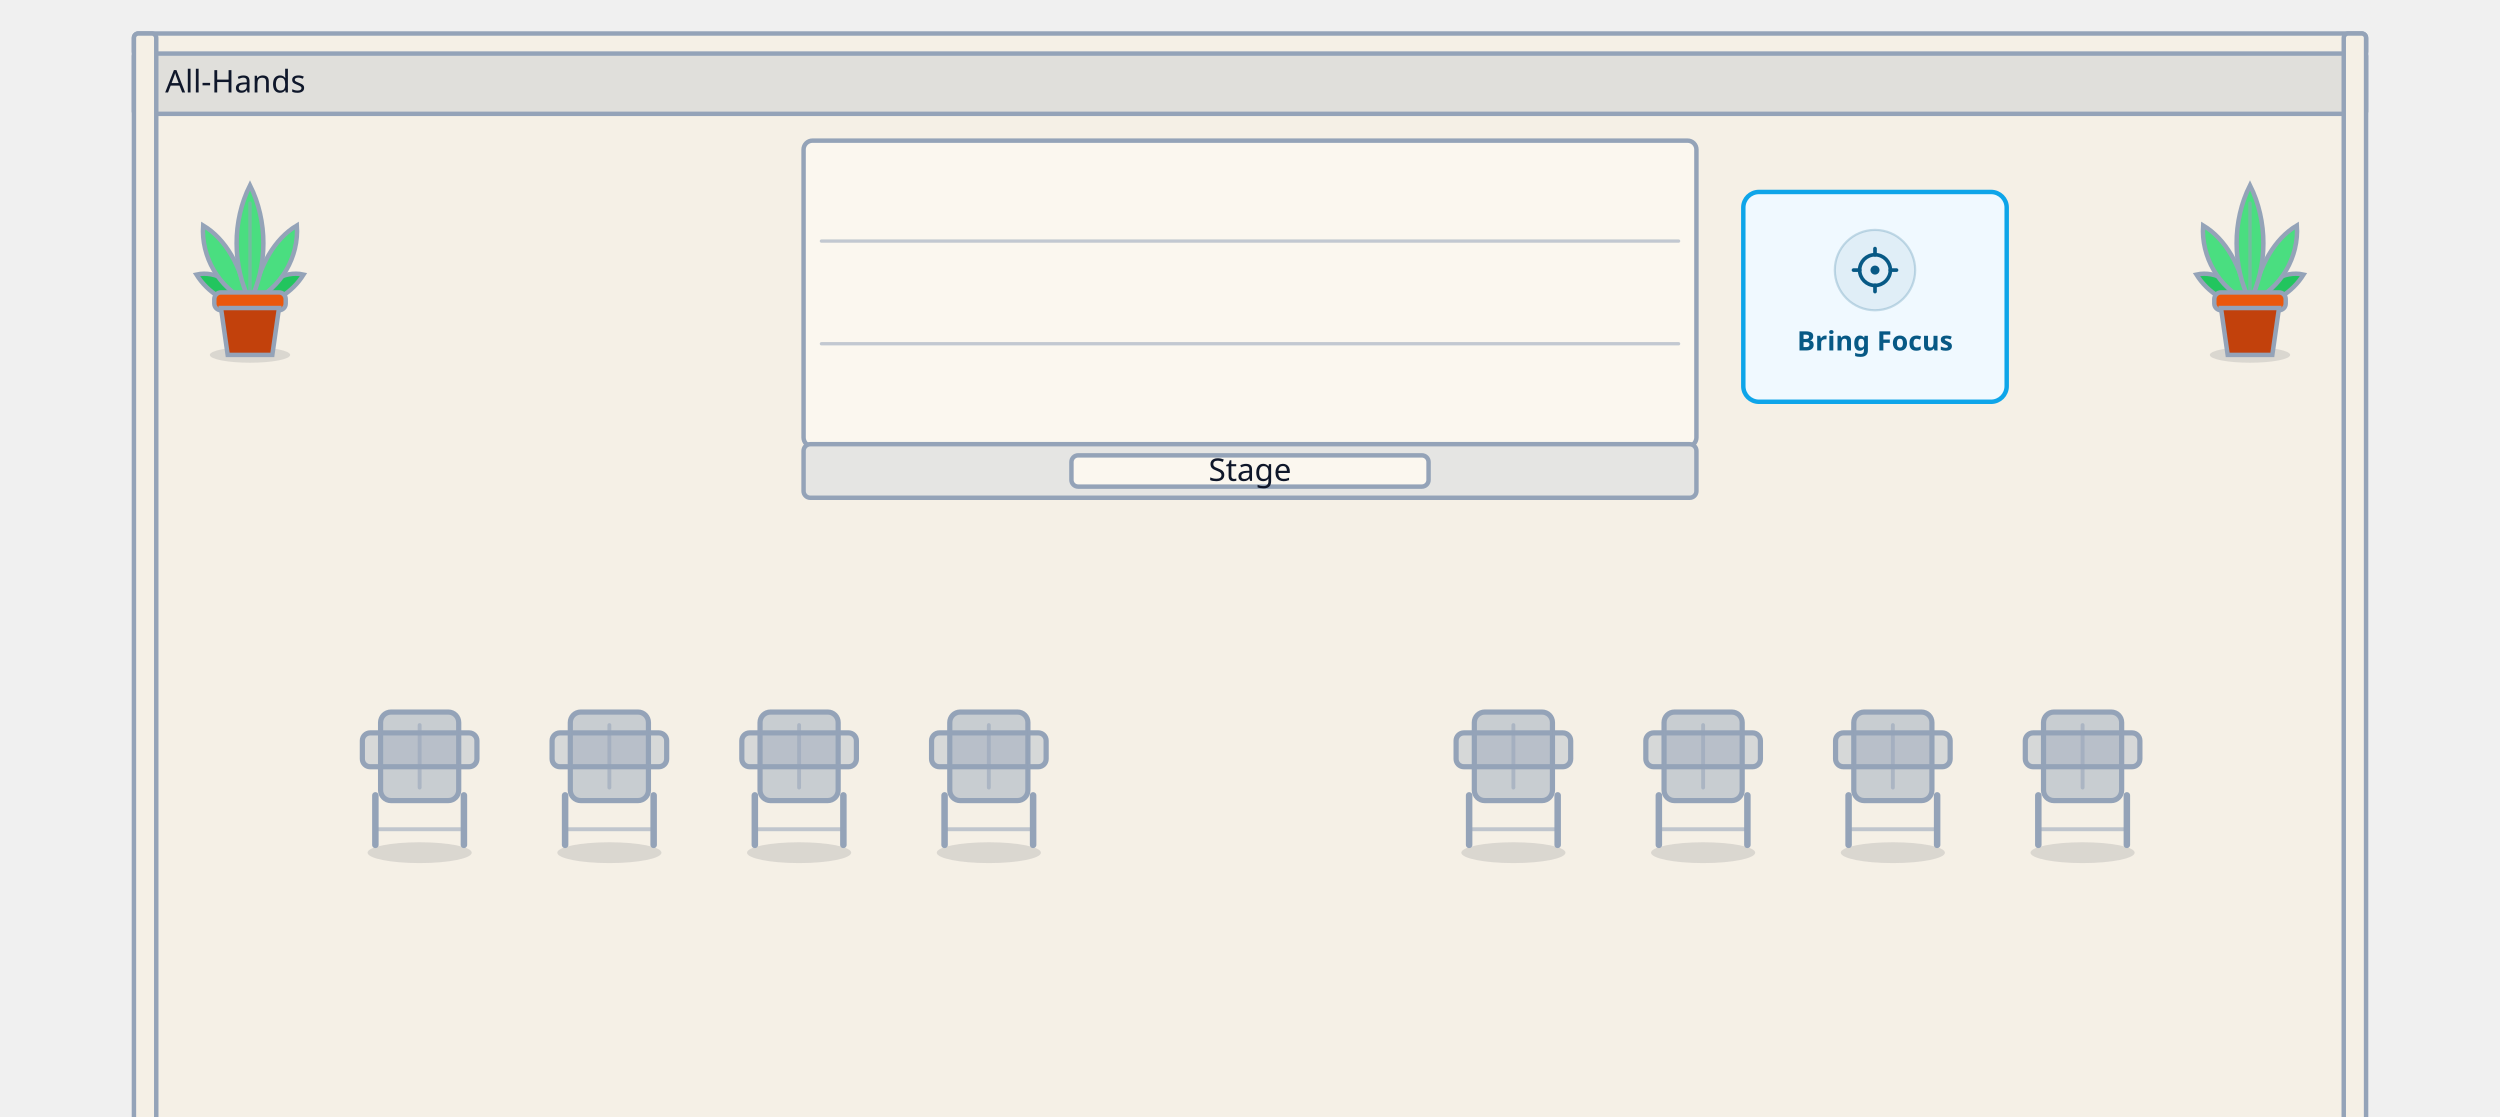
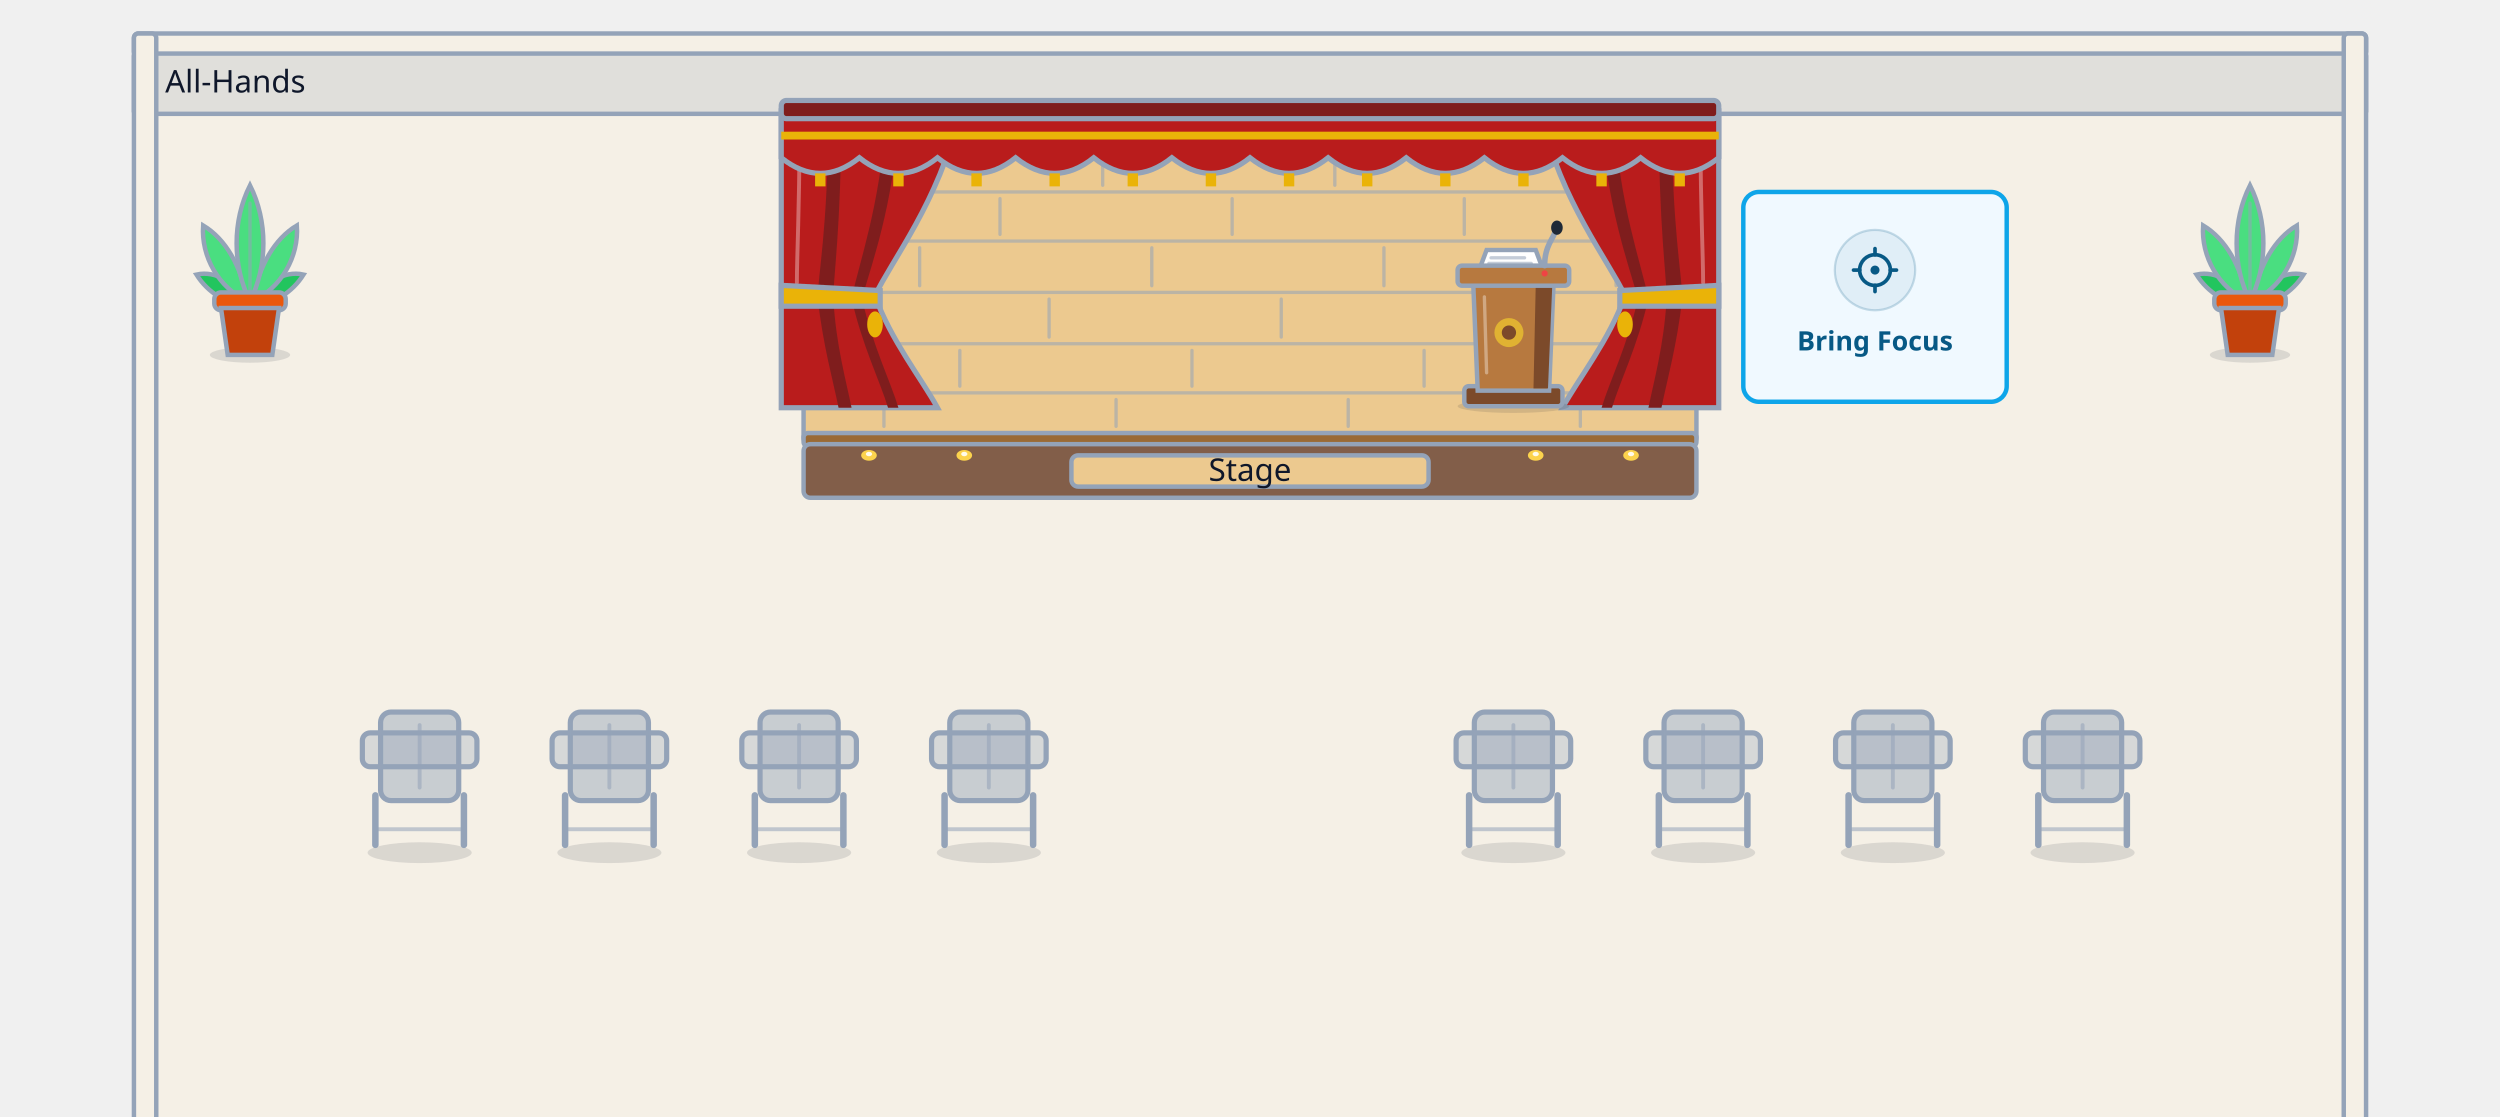
<svg xmlns="http://www.w3.org/2000/svg" width="1120" height="500" viewBox="-560 -577 1120 500">
  <g>
    <g font-family="system-ui, sans-serif">
      <g transform="translate(-500 -562)">
        <rect x="0" y="26" width="1000" height="1074" rx="3" fill="#f5f0e6" />
        <rect x="0" y="0" width="1000" height="10" rx="2" fill="#f5f0e6" stroke="#94a3b8" stroke-width="2" />
        <rect x="0" y="9" width="1000" height="27" rx="1" fill="#f5f0e6" stroke="#94a3b8" stroke-width="2" />
        <rect x="0" y="9" width="1000" height="27" rx="1" fill="#94a3b8" opacity="0.22" />
        <rect x="0" y="0" width="10" height="1100" rx="2" fill="#f5f0e6" stroke="#94a3b8" stroke-width="2" />
        <rect x="990" y="0" width="10" height="1100" rx="2" fill="#f5f0e6" stroke="#94a3b8" stroke-width="2" />
        <rect x="0" y="1090" width="1000" height="10" rx="2" fill="#f5f0e6" stroke="#94a3b8" stroke-width="2" />
      </g>
    </g>
    <text x="-486" y="-541" font-family="system-ui, sans-serif" font-size="14" font-weight="400" fill="#0f172a" text-anchor="start" dominant-baseline="central">
      <tspan x="-486" dy="0">All-Hands</tspan>
    </text>
  </g>
  <g>
    <g font-family="system-ui, sans-serif">
      <g transform="translate(-200 -514)">
-         <rect x="0" y="0" width="400" height="137" rx="4" fill="#fbf7ef" stroke="#94a3b8" stroke-width="2" />
-         <path d="M8 45H392" fill="none" stroke="#94a3b8" stroke-width="1.5" opacity="0.55" stroke-linecap="round" />
-         <path d="M8 91H392" fill="none" stroke="#94a3b8" stroke-width="1.5" opacity="0.55" stroke-linecap="round" />
-         <rect x="0" y="136" width="400" height="24" rx="3" fill="#fbf7ef" stroke="#94a3b8" stroke-width="2" />
+         <rect x="0" y="0" width="400" height="137" rx="4" fill="#ecc98f" stroke="#94a3b8" stroke-width="2" />
+         <path d="M6 23H394M6 45H394M6 68H394M6 91H394M6 113H394M30 3V20M134 3V20M238 3V20M342 3V20M88 26V42M192 26V42M296 26V42M52 48V65M156 48V65M260 48V65M364 48V65M110 71V88M214 71V88M318 71V88M70 94V110M174 94V110M278 94V110M36 116V128M140 116V128M244 116V128M348 116V128" fill="none" stroke="#94a3b8" stroke-width="1.5" opacity="0.55" stroke-linecap="round" />
+         <rect x="0" y="131" width="400" height="6" rx="2" fill="#9a6a35" stroke="#94a3b8" stroke-width="2" />
+         <rect x="0" y="136" width="400" height="24" rx="3" fill="#7c4a2a" stroke="#94a3b8" stroke-width="2" />
        <rect x="0" y="136" width="400" height="24" rx="3" fill="#94a3b8" opacity="0.22" />
-         <rect x="120" y="141" width="160" height="14" rx="3" fill="#fbf7ef" stroke="#94a3b8" stroke-width="2" />
+         <path d="M25.8 141a3.5 2.4 0 1 0 7 0a3.5 2.4 0 1 0-7 0ZM68.5 141a3.5 2.4 0 1 0 7 0a3.5 2.4 0 1 0-7 0ZM324.5 141a3.5 2.4 0 1 0 7 0a3.5 2.4 0 1 0-7 0ZM367.2 141a3.5 2.4 0 1 0 7 0a3.5 2.4 0 1 0-7 0Z" fill="#fcd34d" />
+         <path d="M27.9 140.4a1.4 1 0 1 0 2.8 0a1.4 1 0 1 0-2.8 0ZM70.6 140.4a1.4 1 0 1 0 2.8 0a1.4 1 0 1 0-2.8 0ZM326.6 140.4a1.4 1 0 1 0 2.8 0a1.4 1 0 1 0-2.8 0ZM369.3 140.4a1.4 1 0 1 0 2.8 0a1.4 1 0 1 0-2.8 0Z" fill="#fffbeb" />
+         <rect x="120" y="141" width="160" height="14" rx="3" fill="#ecc98f" stroke="#94a3b8" stroke-width="2" />
      </g>
    </g>
    <text x="0" y="-367" font-family="system-ui, sans-serif" font-size="14" font-weight="400" fill="#0f172a" text-anchor="middle" dominant-baseline="central">
      <tspan x="0" dy="0">Stage</tspan>
    </text>
+   </g>
+   <g>
+     <g font-family="system-ui, sans-serif">
+       <svg x="-210" y="-532" width="420" height="140" viewBox="0 0 360 120" preserveAspectRatio="xMidYMid meet" overflow="visible">
+         <path d="M0 6L68 6C61 38 42 62 36 75C42 92 54 107 60 118L0 118Z" fill="#b91c1c" stroke="#94a3b8" stroke-width="2" />
+         <path d="M18 8C18 48 14 68 14 76C16 94 20 108 22 118L27 118C25 108 21 94 20 76C20 68 23 48 23 8Z" fill="#7f1d1d" />
+         <path d="M40 8C38 40 30 62 27 76C31 94 38 108 41 118L45 118C42 108 35 94 31 76C35 62 43 40 45 8Z" fill="#7f1d1d" />
+         <path d="M7 14C7 40 6 60 6 70" fill="none" stroke="#ffffff" stroke-width="1.5" opacity="0.35" stroke-linecap="round" />
+         <path d="M0 71L38 73L38 79L0 79Z" fill="#eab308" stroke="#94a3b8" stroke-width="2" />
+         <ellipse cx="36" cy="86" rx="3" ry="5" fill="#eab308" />
+         <path d="M360 6L292 6C299 38 318 62 324 75C318 92 306 107 300 118L360 118Z" fill="#b91c1c" stroke="#94a3b8" stroke-width="2" />
+         <path d="M342 8C342 48 346 68 346 76C344 94 340 108 338 118L333 118C335 108 339 94 340 76C340 68 337 48 337 8Z" fill="#7f1d1d" />
+         <path d="M320 8C322 40 330 62 333 76C329 94 322 108 319 118L315 118C318 108 325 94 329 76C325 62 317 40 315 8Z" fill="#7f1d1d" />
+         <path d="M353 14C353 40 354 60 354 70" fill="none" stroke="#ffffff" stroke-width="1.5" opacity="0.35" stroke-linecap="round" />
+         <path d="M360 71L322 73L322 79L360 79Z" fill="#eab308" stroke="#94a3b8" stroke-width="2" />
+         <ellipse cx="324" cy="86" rx="3" ry="5" fill="#eab308" />
+         <path d="M0 4H360V22Q345 34 330 22Q315 34 300 22Q285 34 270 22Q255 34 240 22Q225 34 210 22Q195 34 180 22Q165 34 150 22Q135 34 120 22Q105 34 90 22Q75 34 60 22Q45 34 30 22Q15 34 0 22Z" fill="#b91c1c" stroke="#94a3b8" stroke-width="2" />
+         <rect x="0" y="0" width="360" height="7" rx="2" fill="#7f1d1d" stroke="#94a3b8" stroke-width="2" />
+         <rect x="0" y="12" width="360" height="3" rx="0" fill="#eab308" />
+         <path d="M13 28h4v5h-4zM43 28h4v5h-4zM73 28h4v5h-4zM103 28h4v5h-4zM133 28h4v5h-4zM163 28h4v5h-4zM193 28h4v5h-4zM223 28h4v5h-4zM253 28h4v5h-4zM283 28h4v5h-4zM313 28h4v5h-4zM343 28h4v5h-4z" fill="#eab308" />
+       </svg>
+     </g>
+   </g>
+   <g>
+     <g font-family="system-ui, sans-serif">
+       <svg x="90" y="-480" width="56" height="88" viewBox="0 0 56 88" preserveAspectRatio="xMidYMid meet" overflow="visible">
+         <ellipse cx="28" cy="85" rx="25" ry="3" fill="#0f172a" opacity="0.12" />
+         <rect x="6" y="76" width="44" height="9" rx="2" fill="#7c4a2a" stroke="#94a3b8" stroke-width="2" />
+         <path d="M10 30H46L44 78H12Z" fill="#b7793f" stroke="#94a3b8" stroke-width="2" />
+         <path d="M38 31H45.4L43.5 77H37Z" fill="#7c4a2a" />
+         <path d="M15 36L16 70" fill="none" stroke="#ffffff" stroke-width="1.5" opacity="0.35" stroke-linecap="round" />
+         <ellipse cx="26" cy="52" rx="6.5" ry="6.5" fill="#e0b232" />
+         <ellipse cx="26" cy="52" rx="3.2" ry="3.2" fill="#7c4a2a" />
+         <path d="M13 23L16 15H38L41 23Z" fill="#ffffff" stroke="#94a3b8" stroke-width="2" />
+         <path d="M18 18.5H33M17 21H36" fill="none" stroke="#94a3b8" stroke-width="1.5" opacity="0.55" stroke-linecap="round" />
+         <rect x="3" y="22" width="50" height="9" rx="2" fill="#b7793f" stroke="#94a3b8" stroke-width="2" />
+         <path d="M42 22C42 13 46 10 47 6" fill="none" stroke="#94a3b8" stroke-width="2.5" stroke-linecap="round" />
+         <ellipse cx="47.5" cy="5" rx="2.6" ry="3.2" fill="#1f2937" />
+         <ellipse cx="42" cy="25.5" rx="1.4" ry="1.4" fill="#ef4444" />
+       </svg>
+     </g>
  </g>
  <g>
    <g font-family="system-ui, sans-serif">
      <svg x="-410" y="-272" width="76" height="84" viewBox="0 0 64 72" preserveAspectRatio="xMidYMid meet" overflow="visible">
        <ellipse cx="32" cy="66" rx="20" ry="4" fill="#0f172a" opacity="0.12" />
        <path d="M15 44v19M49 44v19" fill="none" stroke="#94a3b8" stroke-width="2.5" stroke-linecap="round" />
        <path d="M15 57h34" fill="none" stroke="#94a3b8" stroke-width="1.5" opacity="0.55" stroke-linecap="round" />
        <rect x="10" y="20" width="44" height="13" rx="3" fill="rgba(148, 163, 184, 0.32)" stroke="#94a3b8" stroke-width="2" />
        <rect x="17" y="12" width="30" height="34" rx="4" fill="rgba(148, 163, 184, 0.32)" stroke="#94a3b8" stroke-width="2" />
        <rect x="17" y="12" width="30" height="34" rx="4" fill="#94a3b8" opacity="0.22" />
        <path d="M32 17v24" fill="none" stroke="#94a3b8" stroke-width="1.5" opacity="0.55" stroke-linecap="round" />
      </svg>
    </g>
  </g>
  <g>
    <g font-family="system-ui, sans-serif">
      <svg x="-325" y="-272" width="76" height="84" viewBox="0 0 64 72" preserveAspectRatio="xMidYMid meet" overflow="visible">
        <ellipse cx="32" cy="66" rx="20" ry="4" fill="#0f172a" opacity="0.12" />
        <path d="M15 44v19M49 44v19" fill="none" stroke="#94a3b8" stroke-width="2.5" stroke-linecap="round" />
        <path d="M15 57h34" fill="none" stroke="#94a3b8" stroke-width="1.5" opacity="0.55" stroke-linecap="round" />
        <rect x="10" y="20" width="44" height="13" rx="3" fill="rgba(148, 163, 184, 0.32)" stroke="#94a3b8" stroke-width="2" />
        <rect x="17" y="12" width="30" height="34" rx="4" fill="rgba(148, 163, 184, 0.32)" stroke="#94a3b8" stroke-width="2" />
        <rect x="17" y="12" width="30" height="34" rx="4" fill="#94a3b8" opacity="0.22" />
        <path d="M32 17v24" fill="none" stroke="#94a3b8" stroke-width="1.5" opacity="0.55" stroke-linecap="round" />
      </svg>
    </g>
  </g>
  <g>
    <g font-family="system-ui, sans-serif">
      <svg x="-240" y="-272" width="76" height="84" viewBox="0 0 64 72" preserveAspectRatio="xMidYMid meet" overflow="visible">
        <ellipse cx="32" cy="66" rx="20" ry="4" fill="#0f172a" opacity="0.12" />
        <path d="M15 44v19M49 44v19" fill="none" stroke="#94a3b8" stroke-width="2.5" stroke-linecap="round" />
        <path d="M15 57h34" fill="none" stroke="#94a3b8" stroke-width="1.5" opacity="0.55" stroke-linecap="round" />
        <rect x="10" y="20" width="44" height="13" rx="3" fill="rgba(148, 163, 184, 0.32)" stroke="#94a3b8" stroke-width="2" />
        <rect x="17" y="12" width="30" height="34" rx="4" fill="rgba(148, 163, 184, 0.32)" stroke="#94a3b8" stroke-width="2" />
        <rect x="17" y="12" width="30" height="34" rx="4" fill="#94a3b8" opacity="0.22" />
        <path d="M32 17v24" fill="none" stroke="#94a3b8" stroke-width="1.5" opacity="0.55" stroke-linecap="round" />
      </svg>
    </g>
  </g>
  <g>
    <g font-family="system-ui, sans-serif">
      <svg x="-155" y="-272" width="76" height="84" viewBox="0 0 64 72" preserveAspectRatio="xMidYMid meet" overflow="visible">
        <ellipse cx="32" cy="66" rx="20" ry="4" fill="#0f172a" opacity="0.12" />
        <path d="M15 44v19M49 44v19" fill="none" stroke="#94a3b8" stroke-width="2.5" stroke-linecap="round" />
        <path d="M15 57h34" fill="none" stroke="#94a3b8" stroke-width="1.5" opacity="0.55" stroke-linecap="round" />
        <rect x="10" y="20" width="44" height="13" rx="3" fill="rgba(148, 163, 184, 0.32)" stroke="#94a3b8" stroke-width="2" />
        <rect x="17" y="12" width="30" height="34" rx="4" fill="rgba(148, 163, 184, 0.32)" stroke="#94a3b8" stroke-width="2" />
        <rect x="17" y="12" width="30" height="34" rx="4" fill="#94a3b8" opacity="0.22" />
        <path d="M32 17v24" fill="none" stroke="#94a3b8" stroke-width="1.5" opacity="0.55" stroke-linecap="round" />
      </svg>
    </g>
  </g>
  <g>
    <g font-family="system-ui, sans-serif">
      <svg x="80" y="-272" width="76" height="84" viewBox="0 0 64 72" preserveAspectRatio="xMidYMid meet" overflow="visible">
        <ellipse cx="32" cy="66" rx="20" ry="4" fill="#0f172a" opacity="0.12" />
        <path d="M15 44v19M49 44v19" fill="none" stroke="#94a3b8" stroke-width="2.5" stroke-linecap="round" />
        <path d="M15 57h34" fill="none" stroke="#94a3b8" stroke-width="1.5" opacity="0.55" stroke-linecap="round" />
        <rect x="10" y="20" width="44" height="13" rx="3" fill="rgba(148, 163, 184, 0.32)" stroke="#94a3b8" stroke-width="2" />
        <rect x="17" y="12" width="30" height="34" rx="4" fill="rgba(148, 163, 184, 0.32)" stroke="#94a3b8" stroke-width="2" />
        <rect x="17" y="12" width="30" height="34" rx="4" fill="#94a3b8" opacity="0.22" />
        <path d="M32 17v24" fill="none" stroke="#94a3b8" stroke-width="1.5" opacity="0.55" stroke-linecap="round" />
      </svg>
    </g>
  </g>
  <g>
    <g font-family="system-ui, sans-serif">
      <svg x="165" y="-272" width="76" height="84" viewBox="0 0 64 72" preserveAspectRatio="xMidYMid meet" overflow="visible">
        <ellipse cx="32" cy="66" rx="20" ry="4" fill="#0f172a" opacity="0.12" />
        <path d="M15 44v19M49 44v19" fill="none" stroke="#94a3b8" stroke-width="2.5" stroke-linecap="round" />
        <path d="M15 57h34" fill="none" stroke="#94a3b8" stroke-width="1.5" opacity="0.55" stroke-linecap="round" />
        <rect x="10" y="20" width="44" height="13" rx="3" fill="rgba(148, 163, 184, 0.32)" stroke="#94a3b8" stroke-width="2" />
        <rect x="17" y="12" width="30" height="34" rx="4" fill="rgba(148, 163, 184, 0.32)" stroke="#94a3b8" stroke-width="2" />
        <rect x="17" y="12" width="30" height="34" rx="4" fill="#94a3b8" opacity="0.22" />
        <path d="M32 17v24" fill="none" stroke="#94a3b8" stroke-width="1.5" opacity="0.55" stroke-linecap="round" />
      </svg>
    </g>
  </g>
  <g>
    <g font-family="system-ui, sans-serif">
      <svg x="250" y="-272" width="76" height="84" viewBox="0 0 64 72" preserveAspectRatio="xMidYMid meet" overflow="visible">
        <ellipse cx="32" cy="66" rx="20" ry="4" fill="#0f172a" opacity="0.12" />
        <path d="M15 44v19M49 44v19" fill="none" stroke="#94a3b8" stroke-width="2.5" stroke-linecap="round" />
        <path d="M15 57h34" fill="none" stroke="#94a3b8" stroke-width="1.5" opacity="0.55" stroke-linecap="round" />
        <rect x="10" y="20" width="44" height="13" rx="3" fill="rgba(148, 163, 184, 0.32)" stroke="#94a3b8" stroke-width="2" />
        <rect x="17" y="12" width="30" height="34" rx="4" fill="rgba(148, 163, 184, 0.32)" stroke="#94a3b8" stroke-width="2" />
        <rect x="17" y="12" width="30" height="34" rx="4" fill="#94a3b8" opacity="0.22" />
        <path d="M32 17v24" fill="none" stroke="#94a3b8" stroke-width="1.5" opacity="0.55" stroke-linecap="round" />
      </svg>
    </g>
  </g>
  <g>
    <g font-family="system-ui, sans-serif">
      <svg x="335" y="-272" width="76" height="84" viewBox="0 0 64 72" preserveAspectRatio="xMidYMid meet" overflow="visible">
        <ellipse cx="32" cy="66" rx="20" ry="4" fill="#0f172a" opacity="0.12" />
        <path d="M15 44v19M49 44v19" fill="none" stroke="#94a3b8" stroke-width="2.5" stroke-linecap="round" />
        <path d="M15 57h34" fill="none" stroke="#94a3b8" stroke-width="1.5" opacity="0.55" stroke-linecap="round" />
        <rect x="10" y="20" width="44" height="13" rx="3" fill="rgba(148, 163, 184, 0.32)" stroke="#94a3b8" stroke-width="2" />
        <rect x="17" y="12" width="30" height="34" rx="4" fill="rgba(148, 163, 184, 0.32)" stroke="#94a3b8" stroke-width="2" />
        <rect x="17" y="12" width="30" height="34" rx="4" fill="#94a3b8" opacity="0.22" />
        <path d="M32 17v24" fill="none" stroke="#94a3b8" stroke-width="1.5" opacity="0.55" stroke-linecap="round" />
      </svg>
    </g>
  </g>
  <g>
    <g font-family="system-ui, sans-serif">
      <svg x="-476" y="-502" width="56" height="88" viewBox="0 0 56 88" preserveAspectRatio="xMidYMid meet" overflow="visible">
        <ellipse cx="28" cy="84" rx="18" ry="3.5" fill="#0f172a" opacity="0.12" />
        <path d="M27 61C18 62 9 56 4 48C13 46 22 52 27 61Z" fill="#22c55e" stroke="#94a3b8" stroke-width="2" />
        <path d="M29 61C38 62 47 56 52 48C43 46 34 52 29 61Z" fill="#22c55e" stroke="#94a3b8" stroke-width="2" />
        <path d="M27 60C14 54 6 40 7 26C17 32 24 44 27 60Z" fill="#4ade80" stroke="#94a3b8" stroke-width="2" />
        <path d="M29 60C42 54 50 40 49 26C39 32 32 44 29 60Z" fill="#4ade80" stroke="#94a3b8" stroke-width="2" />
        <path d="M28 60C20 44 20 24 28 8C36 24 36 44 28 60Z" fill="#4ade80" stroke="#94a3b8" stroke-width="2" />
        <path d="M28 56V16" fill="none" stroke="#94a3b8" stroke-width="1.5" opacity="0.55" stroke-linecap="round" />
        <rect x="12" y="56" width="32" height="8" rx="3" fill="#ea580c" stroke="#94a3b8" stroke-width="2" />
        <path d="M15 63H41L38 84H18Z" fill="#c2410c" stroke="#94a3b8" stroke-width="2" />
      </svg>
    </g>
  </g>
  <g>
    <g font-family="system-ui, sans-serif">
      <svg x="420" y="-502" width="56" height="88" viewBox="0 0 56 88" preserveAspectRatio="xMidYMid meet" overflow="visible">
        <ellipse cx="28" cy="84" rx="18" ry="3.5" fill="#0f172a" opacity="0.12" />
        <path d="M27 61C18 62 9 56 4 48C13 46 22 52 27 61Z" fill="#22c55e" stroke="#94a3b8" stroke-width="2" />
        <path d="M29 61C38 62 47 56 52 48C43 46 34 52 29 61Z" fill="#22c55e" stroke="#94a3b8" stroke-width="2" />
        <path d="M27 60C14 54 6 40 7 26C17 32 24 44 27 60Z" fill="#4ade80" stroke="#94a3b8" stroke-width="2" />
        <path d="M29 60C42 54 50 40 49 26C39 32 32 44 29 60Z" fill="#4ade80" stroke="#94a3b8" stroke-width="2" />
        <path d="M28 60C20 44 20 24 28 8C36 24 36 44 28 60Z" fill="#4ade80" stroke="#94a3b8" stroke-width="2" />
        <path d="M28 56V16" fill="none" stroke="#94a3b8" stroke-width="1.5" opacity="0.55" stroke-linecap="round" />
        <rect x="12" y="56" width="32" height="8" rx="3" fill="#ea580c" stroke="#94a3b8" stroke-width="2" />
        <path d="M15 63H41L38 84H18Z" fill="#c2410c" stroke="#94a3b8" stroke-width="2" />
      </svg>
    </g>
  </g>
  <g>
    <rect x="221" y="-491" width="118" height="94" rx="7" fill="#f0f9ff" stroke="#0ea5e9" stroke-width="2" />
    <g font-family="system-ui, sans-serif">
      <circle cx="280" cy="-456" r="18" fill="#075985" opacity="0.07" />
      <circle cx="280" cy="-456" r="18" fill="none" stroke="#075985" stroke-width="1" opacity="0.2" />
      <svg x="269" y="-467" width="22" height="22" viewBox="0 0 24 24" overflow="visible">
        <circle cx="12" cy="12" r="7.5" fill="none" stroke="#075985" stroke-width="1.8" />
        <circle cx="12" cy="12" r="2.2" fill="#075985" />
        <path d="M12 1.5v3M12 19.5v3M1.5 12h3M19.5 12h3" fill="none" stroke="#075985" stroke-width="1.8" stroke-linecap="round" />
      </svg>
      <text x="280" y="-420" font-size="12" font-weight="600" fill="#075985" text-anchor="middle">Bring Focus</text>
    </g>
  </g>
</svg>
